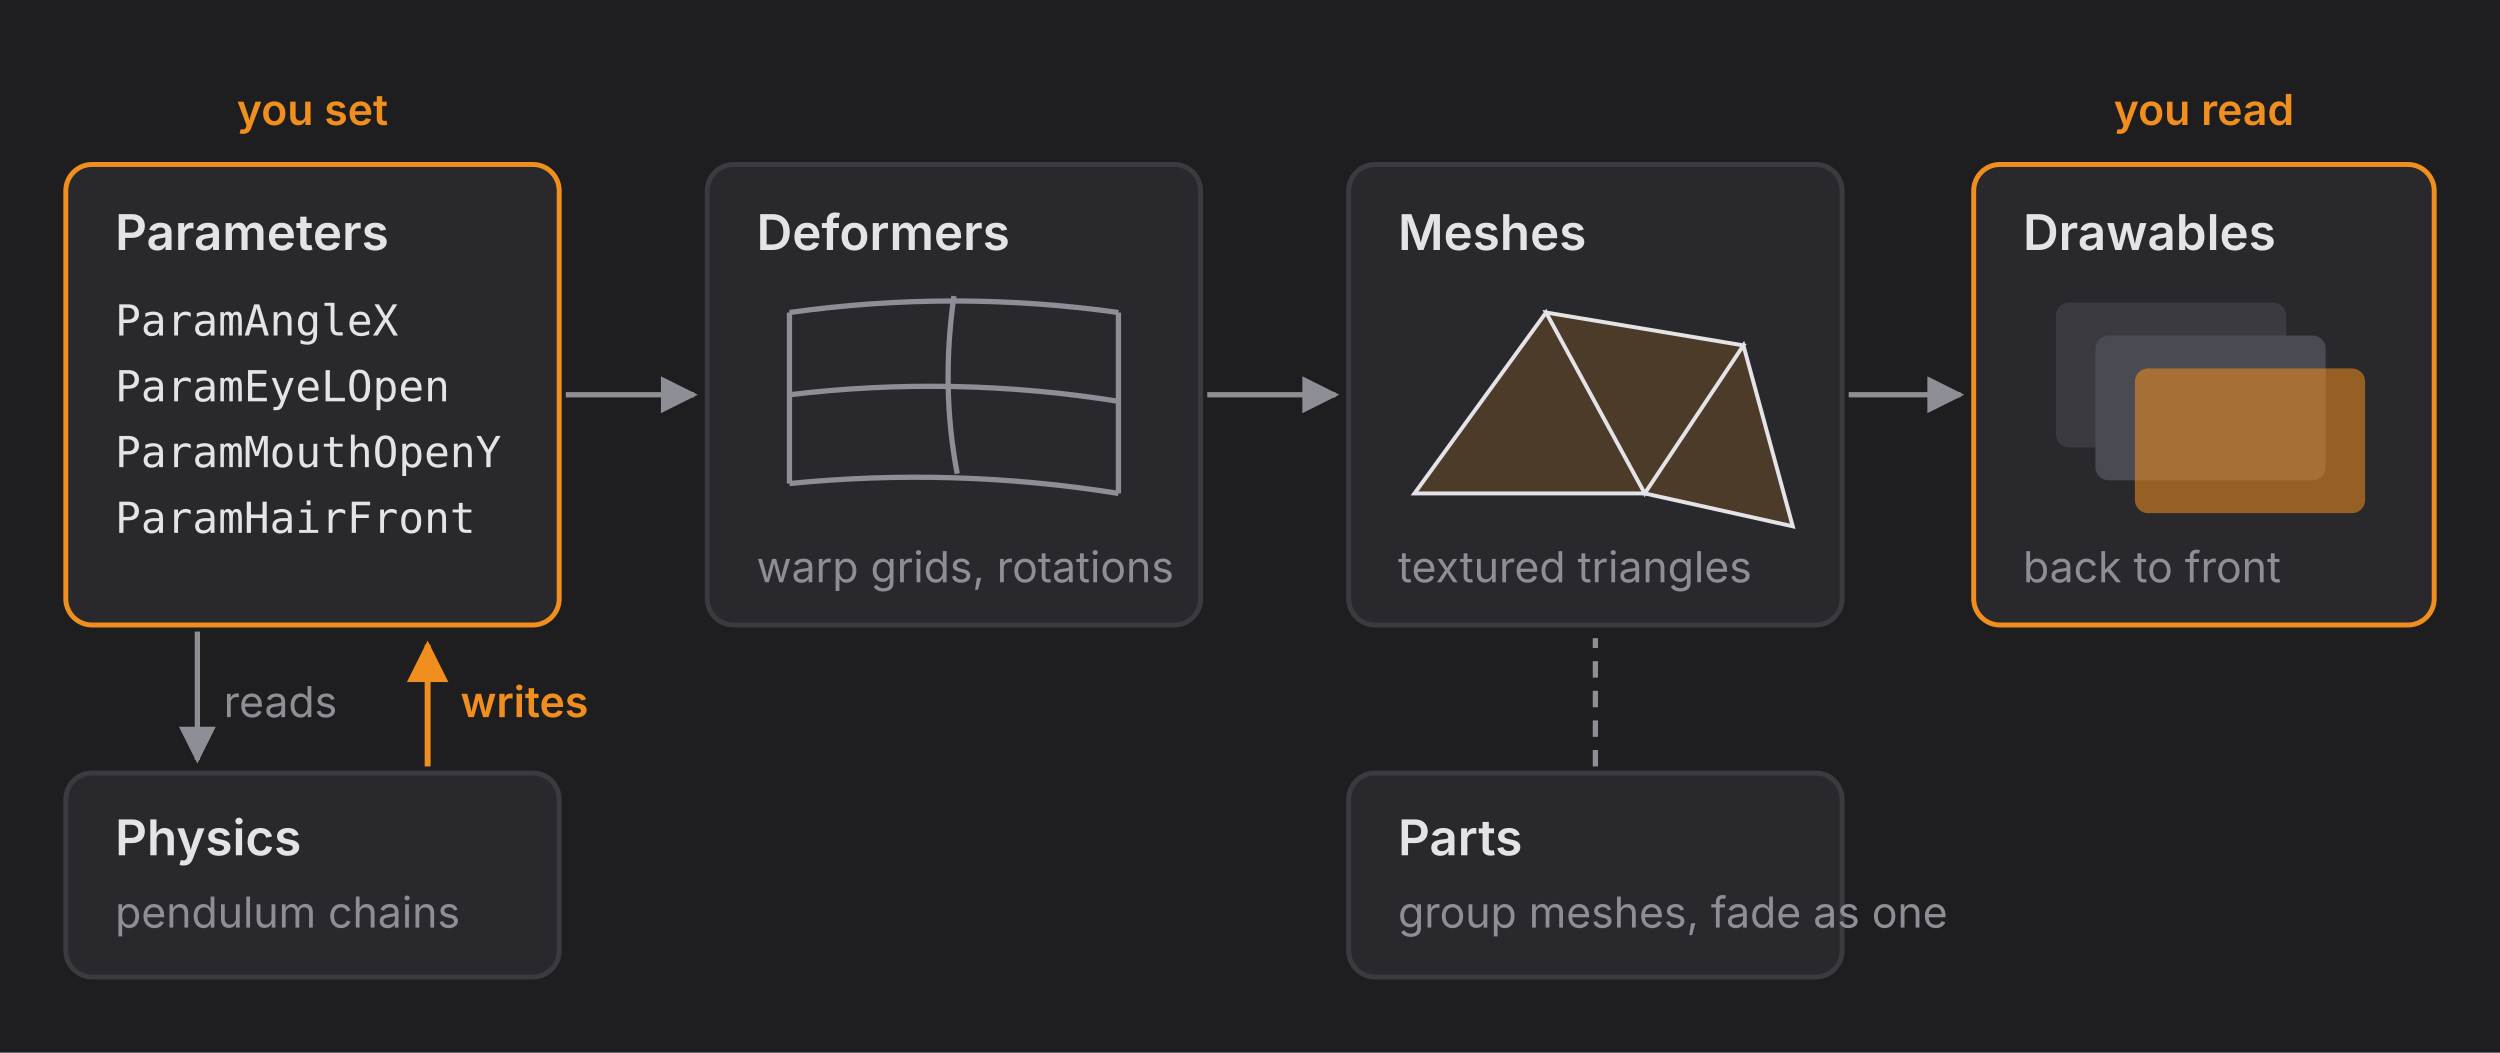
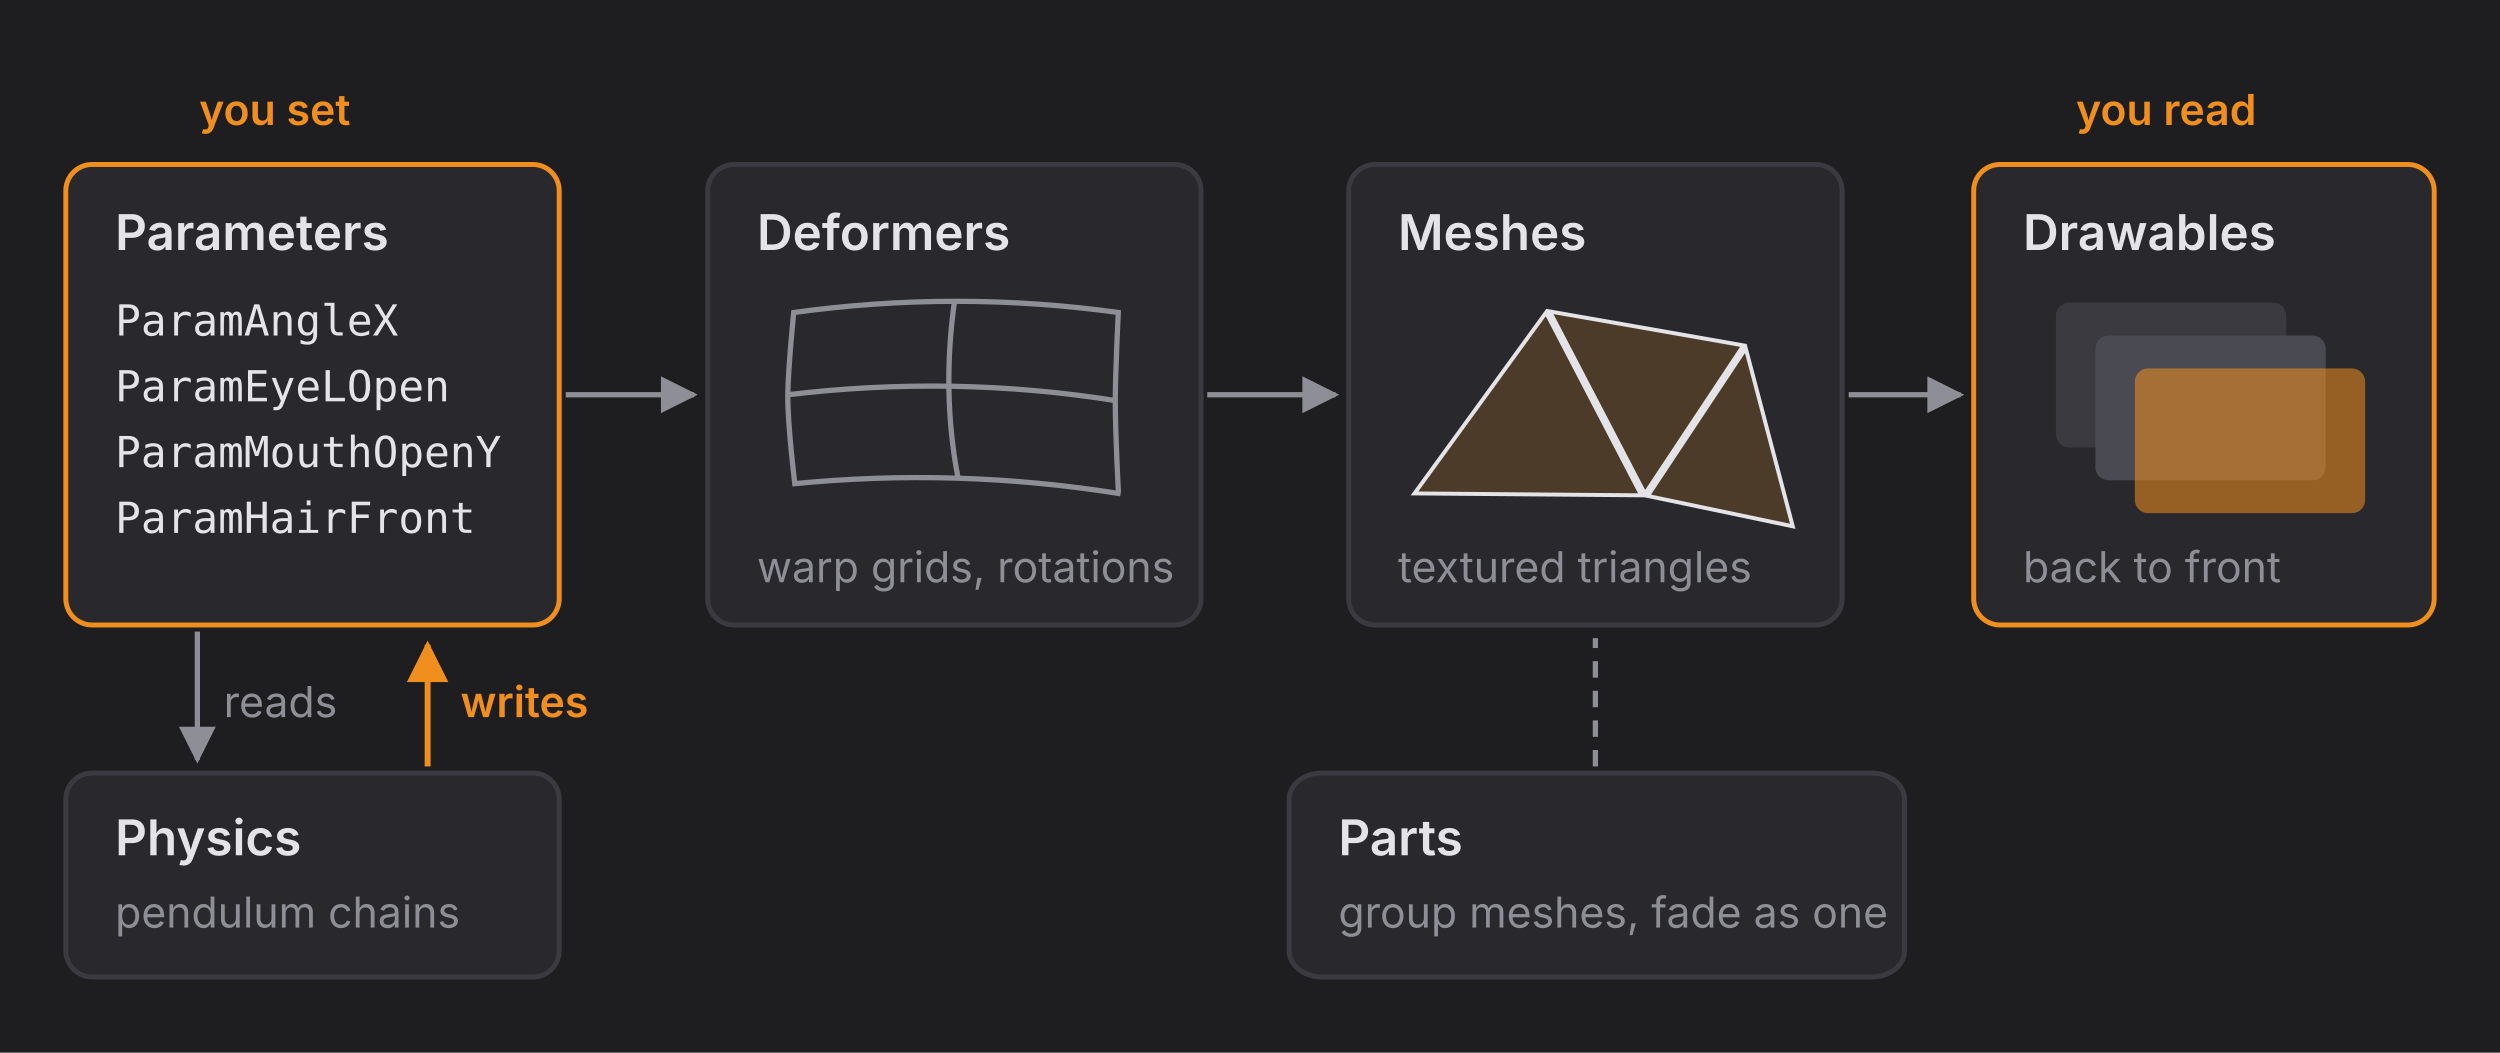
<svg xmlns="http://www.w3.org/2000/svg" width="760" height="320" viewBox="0 0 760 320">
-   <style>
- .t{font:600 15px Inter,system-ui,sans-serif;fill:#e4e4e8}
- .s{font:14px Inter,system-ui,sans-serif;fill:#e4e4e8}
- .f{font:13px Inter,system-ui,sans-serif;fill:#8e8e96}
- .m{font:13px "JetBrains Mono",ui-monospace,monospace;fill:#e4e4e8}
- .ma{font:13px "JetBrains Mono",ui-monospace,monospace;fill:#f08e1e}
- .a{font:600 13px Inter,system-ui,sans-serif;fill:#f08e1e}
- .box{fill:#29292d;stroke:#3a3a40;stroke-width:1.5}
- .boxa{fill:#29292d;stroke:#f08e1e;stroke-width:1.5}
- .ln{stroke:#8e8e96;stroke-width:1.6;fill:none}
- .lna{stroke:#f08e1e;stroke-width:1.8;fill:none}
- .dash{stroke-dasharray:5 4}
- </style>
  <defs>
-     <marker id="ar" viewBox="0 0 10 10" refX="9" refY="5" markerWidth="7" markerHeight="7" orient="auto-start-reverse">
-       <path d="M0 0L10 5L0 10z" fill="#8e8e96" />
-     </marker>
-     <marker id="ara" viewBox="0 0 10 10" refX="9" refY="5" markerWidth="7" markerHeight="7" orient="auto-start-reverse">
-       <path d="M0 0L10 5L0 10z" fill="#f08e1e" />
-     </marker>
+     <clipPath id="clip-path-1">
+       <path d="M200.92 114.4 L212.12 114.4 L212.12 125.6 L200.92 125.6 Z" />
+     </clipPath>
+     <clipPath id="clip-path-2">
+       <path d="M395.92 114.4 L407.12 114.4 L407.12 125.6 L395.92 125.6 Z" />
+     </clipPath>
+     <clipPath id="clip-path-3">
+       <path d="M585.92 114.4 L597.12 114.4 L597.12 125.6 L585.92 125.6 Z" />
+     </clipPath>
+     <clipPath id="clip-path-4">
+       <path d="M65.6 220.92 L65.6 232.12 L54.4 232.12 L54.4 220.92 Z" />
+     </clipPath>
+     <clipPath id="clip-path-5">
+       <path d="M123.7 207.34 L123.7 194.74 L136.3 194.74 L136.3 207.34 Z" />
+     </clipPath>
  </defs>
-   <rect width="760" height="320" fill="#1e1e21" />
-   <g id="labels">
-     <text class="a" x="95" y="38" text-anchor="middle">you set</text>
-     <text class="a" x="670" y="38" text-anchor="middle">you read</text>
-   </g>
-   <g id="parameters">
-     <rect class="boxa" x="20" y="50" width="150" height="140" rx="8" />
-     <text class="t" x="35" y="76">Parameters</text>
-     <text class="m" x="35" y="102">ParamAngleX</text>
-     <text class="m" x="35" y="122">ParamEyeLOpen</text>
-     <text class="m" x="35" y="142">ParamMouthOpenY</text>
-     <text class="m" x="35" y="162" fill="#8e8e96">ParamHairFront</text>
-   </g>
-   <g id="deformers">
-     <rect class="box" x="215" y="50" width="150" height="140" rx="8" />
-     <text class="t" x="230" y="76">Deformers</text>
-     <path class="ln" d="M240 95 Q290 88 340 95 M240 120 Q290 114 340 122 M240 147 Q290 142 340 150 M240 95 L240 147 M290 90 Q286 118 291 144 M340 95 L340 150" />
-     <text class="f" x="230" y="177">warp grids, rotations</text>
-   </g>
-   <g id="meshes">
-     <rect class="box" x="410" y="50" width="150" height="140" rx="8" />
-     <text class="t" x="425" y="76">Meshes</text>
-     <path d="M430 150 L470 95 L500 150 Z M470 95 L530 105 L500 150 Z M500 150 L530 105 L545 160 Z" fill="#f08e1e" fill-opacity="0.18" stroke="#e4e4e8" stroke-width="1.2" />
-     <text class="f" x="425" y="177">textured triangles</text>
-   </g>
-   <g id="drawables">
-     <rect class="boxa" x="600" y="50" width="140" height="140" rx="8" />
-     <text class="t" x="615" y="76">Drawables</text>
-     <rect x="625" y="92" width="70" height="44" rx="4" fill="#3a3a40" />
-     <rect x="637" y="102" width="70" height="44" rx="4" fill="#4a4a52" />
-     <rect x="649" y="112" width="70" height="44" rx="4" fill="#f08e1e" fill-opacity="0.55" />
-     <text class="f" x="615" y="177">back to front</text>
-   </g>
-   <g id="flow">
-     <path class="ln" d="M172 120 H211" marker-end="url(#ar)" />
-     <path class="ln" d="M367 120 H406" marker-end="url(#ar)" />
-     <path class="ln" d="M562 120 H596" marker-end="url(#ar)" />
-   </g>
-   <g id="parts">
-     <rect class="box" x="410" y="235" width="150" height="62" rx="8" />
-     <text class="t" x="425" y="260">Parts</text>
-     <text class="f" x="425" y="282">group meshes, fade as one</text>
-     <path class="ln dash" d="M485 233 V194" />
-   </g>
-   <g id="physics">
-     <rect class="box" x="20" y="235" width="150" height="62" rx="8" />
-     <text class="t" x="35" y="260">Physics</text>
-     <text class="f" x="35" y="282">pendulum chains</text>
-     <path class="ln" d="M60 192 V231" marker-end="url(#ar)" />
-     <text class="f" x="68" y="218">reads</text>
-     <path class="lna" d="M130 233 V196" marker-end="url(#ara)" />
-     <text class="a" x="140" y="218">writes</text>
+   <g id="Layer_1" data-name="Layer 1">
+     <path d="M0 0 L760 0 L760 320 L0 320 Z" fill="#1e1e21" />
+     <g id="labels">
+       <text transform="matrix(1 0 0 1 95 38)" x="0" y="0" xml:space="preserve" font-family="Inter, sans-serif" font-size="13" font-weight="600" fill="#f08e1e" text-anchor="middle">
+         <tspan x="0" y="0">you set</tspan>
+       </text>
+       <text transform="matrix(1 0 0 1 670 38)" x="0" y="0" xml:space="preserve" font-family="Inter, sans-serif" font-size="13" font-weight="600" fill="#f08e1e" text-anchor="middle">
+         <tspan x="0" y="0">you read</tspan>
+       </text>
+     </g>
+     <g id="parameters">
+       <path d="M28 50 L162 50 C166.418 50 170 53.582 170 58 L170 182 C170 186.418 166.418 190 162 190 L28 190 C23.582 190 20 186.418 20 182 L20 58 C20 53.582 23.582 50 28 50 Z" fill="#29292d" stroke="#f08e1e" stroke-width="1.5" />
+       <text transform="matrix(1 0 0 1 35 76)" x="0" y="0" xml:space="preserve" font-family="Inter, sans-serif" font-size="15" font-weight="600" fill="#e4e4e8">
+         <tspan x="0" y="0">Parameters</tspan>
+       </text>
+       <text transform="matrix(1 0 0 1 35 102)" x="0" y="0" xml:space="preserve" font-family="'JetBrains Mono', monospace" font-size="13" fill="#e4e4e8">
+         <tspan x="0" y="0">ParamAngleX</tspan>
+       </text>
+       <text transform="matrix(1 0 0 1 35 122)" x="0" y="0" xml:space="preserve" font-family="'JetBrains Mono', monospace" font-size="13" fill="#e4e4e8">
+         <tspan x="0" y="0">ParamEyeLOpen</tspan>
+       </text>
+       <text transform="matrix(1 0 0 1 35 142)" x="0" y="0" xml:space="preserve" font-family="'JetBrains Mono', monospace" font-size="13" fill="#e4e4e8">
+         <tspan x="0" y="0">ParamMouthOpenY</tspan>
+       </text>
+       <text transform="matrix(1 0 0 1 35 162)" x="0" y="0" xml:space="preserve" font-family="'JetBrains Mono', monospace" font-size="13" fill="#e4e4e8">
+         <tspan x="0" y="0">ParamHairFront</tspan>
+       </text>
+     </g>
+     <g id="deformers">
+       <path d="M223.125 50 L357.125 50 C361.544 50 365.125 53.582 365.125 58 L365.125 182 C365.125 186.418 361.544 190 357.125 190 L223.125 190 C218.707 190 215.125 186.418 215.125 182 L215.125 58 C215.125 53.582 218.707 50 223.125 50 Z" fill="#29292d" stroke="#3a3a40" stroke-width="1.5" />
+       <text transform="matrix(1 0 0 1 230.125 76)" x="0" y="0" xml:space="preserve" font-family="Inter, sans-serif" font-size="15" font-weight="600" fill="#e4e4e8">
+         <tspan x="0" y="0">Deformers</tspan>
+       </text>
+       <path d="M240.661 95.097 C273.994 90.431 307.327 90.431 340.661 95.097 M239.493 120 C272.826 116 306.186 116.513 339.519 121.847 M240.814 147.106 C274.148 143.772 307.327 144.78 340.661 150.113 M241.352 94.395 C241.352 94.395 239.54 112.201 239.491 120.15 C239.433 129.728 241.718 147.763 241.718 147.763 M290.226 91.174 C287.559 109.841 287.892 127.841 291.226 145.174 M339.991 94.322 C339.991 94.322 339.068 112.661 339.047 121.843 C339.025 131.525 339.991 149.371 339.991 149.371" fill="none" stroke="#8e8e96" stroke-width="1.6" />
+       <text transform="matrix(1 0 0 1 230.125 177)" x="0" y="0" xml:space="preserve" font-family="Inter, sans-serif" font-size="13" fill="#8e8e96">
+         <tspan x="0" y="0">warp grids, rotations</tspan>
+       </text>
+     </g>
+     <g id="meshes">
+       <path d="M418 50 L552 50 C556.418 50 560 53.582 560 58 L560 182 C560 186.418 556.418 190 552 190 L418 190 C413.582 190 410 186.418 410 182 L410 58 C410 53.582 413.582 50 418 50 Z" fill="#29292d" stroke="#3a3a40" stroke-width="1.5" />
+       <text transform="matrix(1 0 0 1 425 76)" x="0" y="0" xml:space="preserve" font-family="Inter, sans-serif" font-size="15" font-weight="600" fill="#e4e4e8">
+         <tspan x="0" y="0">Meshes</tspan>
+       </text>
+       <path d="M430 150 L470 95 L498.965 150.576 Z M471.159 94.686 L530 105 L500.064 150.113 Z M500.92 150.77 L530.715 105.9 L545 160 Z" fill="#f08e1e" fill-opacity="0.18" stroke="#e4e4e8" stroke-width="1.2" />
+       <text transform="matrix(1 0 0 1 425 177)" x="0" y="0" xml:space="preserve" font-family="Inter, sans-serif" font-size="13" fill="#8e8e96">
+         <tspan x="0" y="0">textured triangles</tspan>
+       </text>
+     </g>
+     <g id="drawables">
+       <path d="M608 50 L732 50 C736.418 50 740 53.582 740 58 L740 182 C740 186.418 736.418 190 732 190 L608 190 C603.582 190 600 186.418 600 182 L600 58 C600 53.582 603.582 50 608 50 Z" fill="#29292d" stroke="#f08e1e" stroke-width="1.5" />
+       <text transform="matrix(1 0 0 1 615 76)" x="0" y="0" xml:space="preserve" font-family="Inter, sans-serif" font-size="15" font-weight="600" fill="#e4e4e8">
+         <tspan x="0" y="0">Drawables</tspan>
+       </text>
+       <path d="M629 92 L691 92 C693.209 92 695 93.791 695 96 L695 132 C695 134.209 693.209 136 691 136 L629 136 C626.791 136 625 134.209 625 132 L625 96 C625 93.791 626.791 92 629 92 Z" fill="#3a3a40" />
+       <path d="M641 102 L703 102 C705.209 102 707 103.791 707 106 L707 142 C707 144.209 705.209 146 703 146 L641 146 C638.791 146 637 144.209 637 142 L637 106 C637 103.791 638.791 102 641 102 Z" fill="#4a4a52" />
+       <path d="M653 112 L715 112 C717.209 112 719 113.791 719 116 L719 152 C719 154.209 717.209 156 715 156 L653 156 C650.791 156 649 154.209 649 152 L649 116 C649 113.791 650.791 112 653 112 Z" fill="#f08e1e" fill-opacity="0.55" />
+       <text transform="matrix(1 0 0 1 615 177)" x="0" y="0" xml:space="preserve" font-family="Inter, sans-serif" font-size="13" fill="#8e8e96">
+         <tspan x="0" y="0">back to front</tspan>
+       </text>
+     </g>
+     <g id="flow">
+       <path d="M172 120 L211 120" fill="none" stroke="#8e8e96" stroke-width="1.6" />
+       <g clip-path="url(#clip-path-1)">
+         <path d="M200.92 114.4 L212.12 120 L200.92 125.6 Z" fill="#8e8e96" />
+       </g>
+       <path d="M367 120 L406 120" fill="none" stroke="#8e8e96" stroke-width="1.6" />
+       <g clip-path="url(#clip-path-2)">
+         <path d="M395.92 114.4 L407.12 120 L395.92 125.6 Z" fill="#8e8e96" />
+       </g>
+       <path d="M562 120 L596 120" fill="none" stroke="#8e8e96" stroke-width="1.6" />
+       <g clip-path="url(#clip-path-3)">
+         <path d="M585.92 114.4 L597.12 120 L585.92 125.6 Z" fill="#8e8e96" />
+       </g>
+     </g>
+     <g id="parts">
+       <path d="M401.86 235 L569.02 235 C574.532 235 579 238.582 579 243 L579 289 C579 293.418 574.532 297 569.02 297 L401.86 297 C396.348 297 391.88 293.418 391.88 289 L391.88 243 C391.88 238.582 396.348 235 401.86 235 Z" fill="#29292d" stroke="#3a3a40" stroke-width="1.5" />
+       <text transform="matrix(1 0 0 1 406.88 260)" x="0" y="0" xml:space="preserve" font-family="Inter, sans-serif" font-size="15" font-weight="600" fill="#e4e4e8">
+         <tspan x="0" y="0">Parts</tspan>
+       </text>
+       <text transform="matrix(1 0 0 1 406.88 282)" x="0" y="0" xml:space="preserve" font-family="Inter, sans-serif" font-size="13" fill="#8e8e96">
+         <tspan x="0" y="0">group meshes, fade as one</tspan>
+       </text>
+       <path d="M485 233 L485 194" fill="none" stroke="#8e8e96" stroke-width="1.6" stroke-dasharray="5 4" />
+     </g>
+     <g id="physics">
+       <path d="M28 235 L162 235 C166.418 235 170 238.582 170 243 L170 289 C170 293.418 166.418 297 162 297 L28 297 C23.582 297 20 293.418 20 289 L20 243 C20 238.582 23.582 235 28 235 Z" fill="#29292d" stroke="#3a3a40" stroke-width="1.5" />
+       <text transform="matrix(1 0 0 1 35 260)" x="0" y="0" xml:space="preserve" font-family="Inter, sans-serif" font-size="15" font-weight="600" fill="#e4e4e8">
+         <tspan x="0" y="0">Physics</tspan>
+       </text>
+       <text transform="matrix(1 0 0 1 35 282)" x="0" y="0" xml:space="preserve" font-family="Inter, sans-serif" font-size="13" fill="#8e8e96">
+         <tspan x="0" y="0">pendulum chains</tspan>
+       </text>
+       <path d="M60 192 L60 231" fill="none" stroke="#8e8e96" stroke-width="1.6" />
+       <g clip-path="url(#clip-path-4)">
+         <path d="M65.6 220.92 L60 232.12 L54.4 220.92 Z" fill="#8e8e96" />
+       </g>
+       <text transform="matrix(1 0 0 1 68 218)" x="0" y="0" xml:space="preserve" font-family="Inter, sans-serif" font-size="13" fill="#8e8e96">
+         <tspan x="0" y="0">reads</tspan>
+       </text>
+       <path d="M130 233 L130 196" fill="none" stroke="#f08e1e" stroke-width="1.8" />
+       <g clip-path="url(#clip-path-5)">
+         <path d="M123.7 207.34 L130 194.74 L136.3 207.34 Z" fill="#f08e1e" />
+       </g>
+       <text transform="matrix(1 0 0 1 140 218)" x="0" y="0" xml:space="preserve" font-family="Inter, sans-serif" font-size="13" font-weight="600" fill="#f08e1e">
+         <tspan x="0" y="0">writes</tspan>
+       </text>
+     </g>
+     <path d="M239.51 118.077" fill="#ffffff" stroke="#000000" stroke-miterlimit="10" />
  </g>
</svg>
